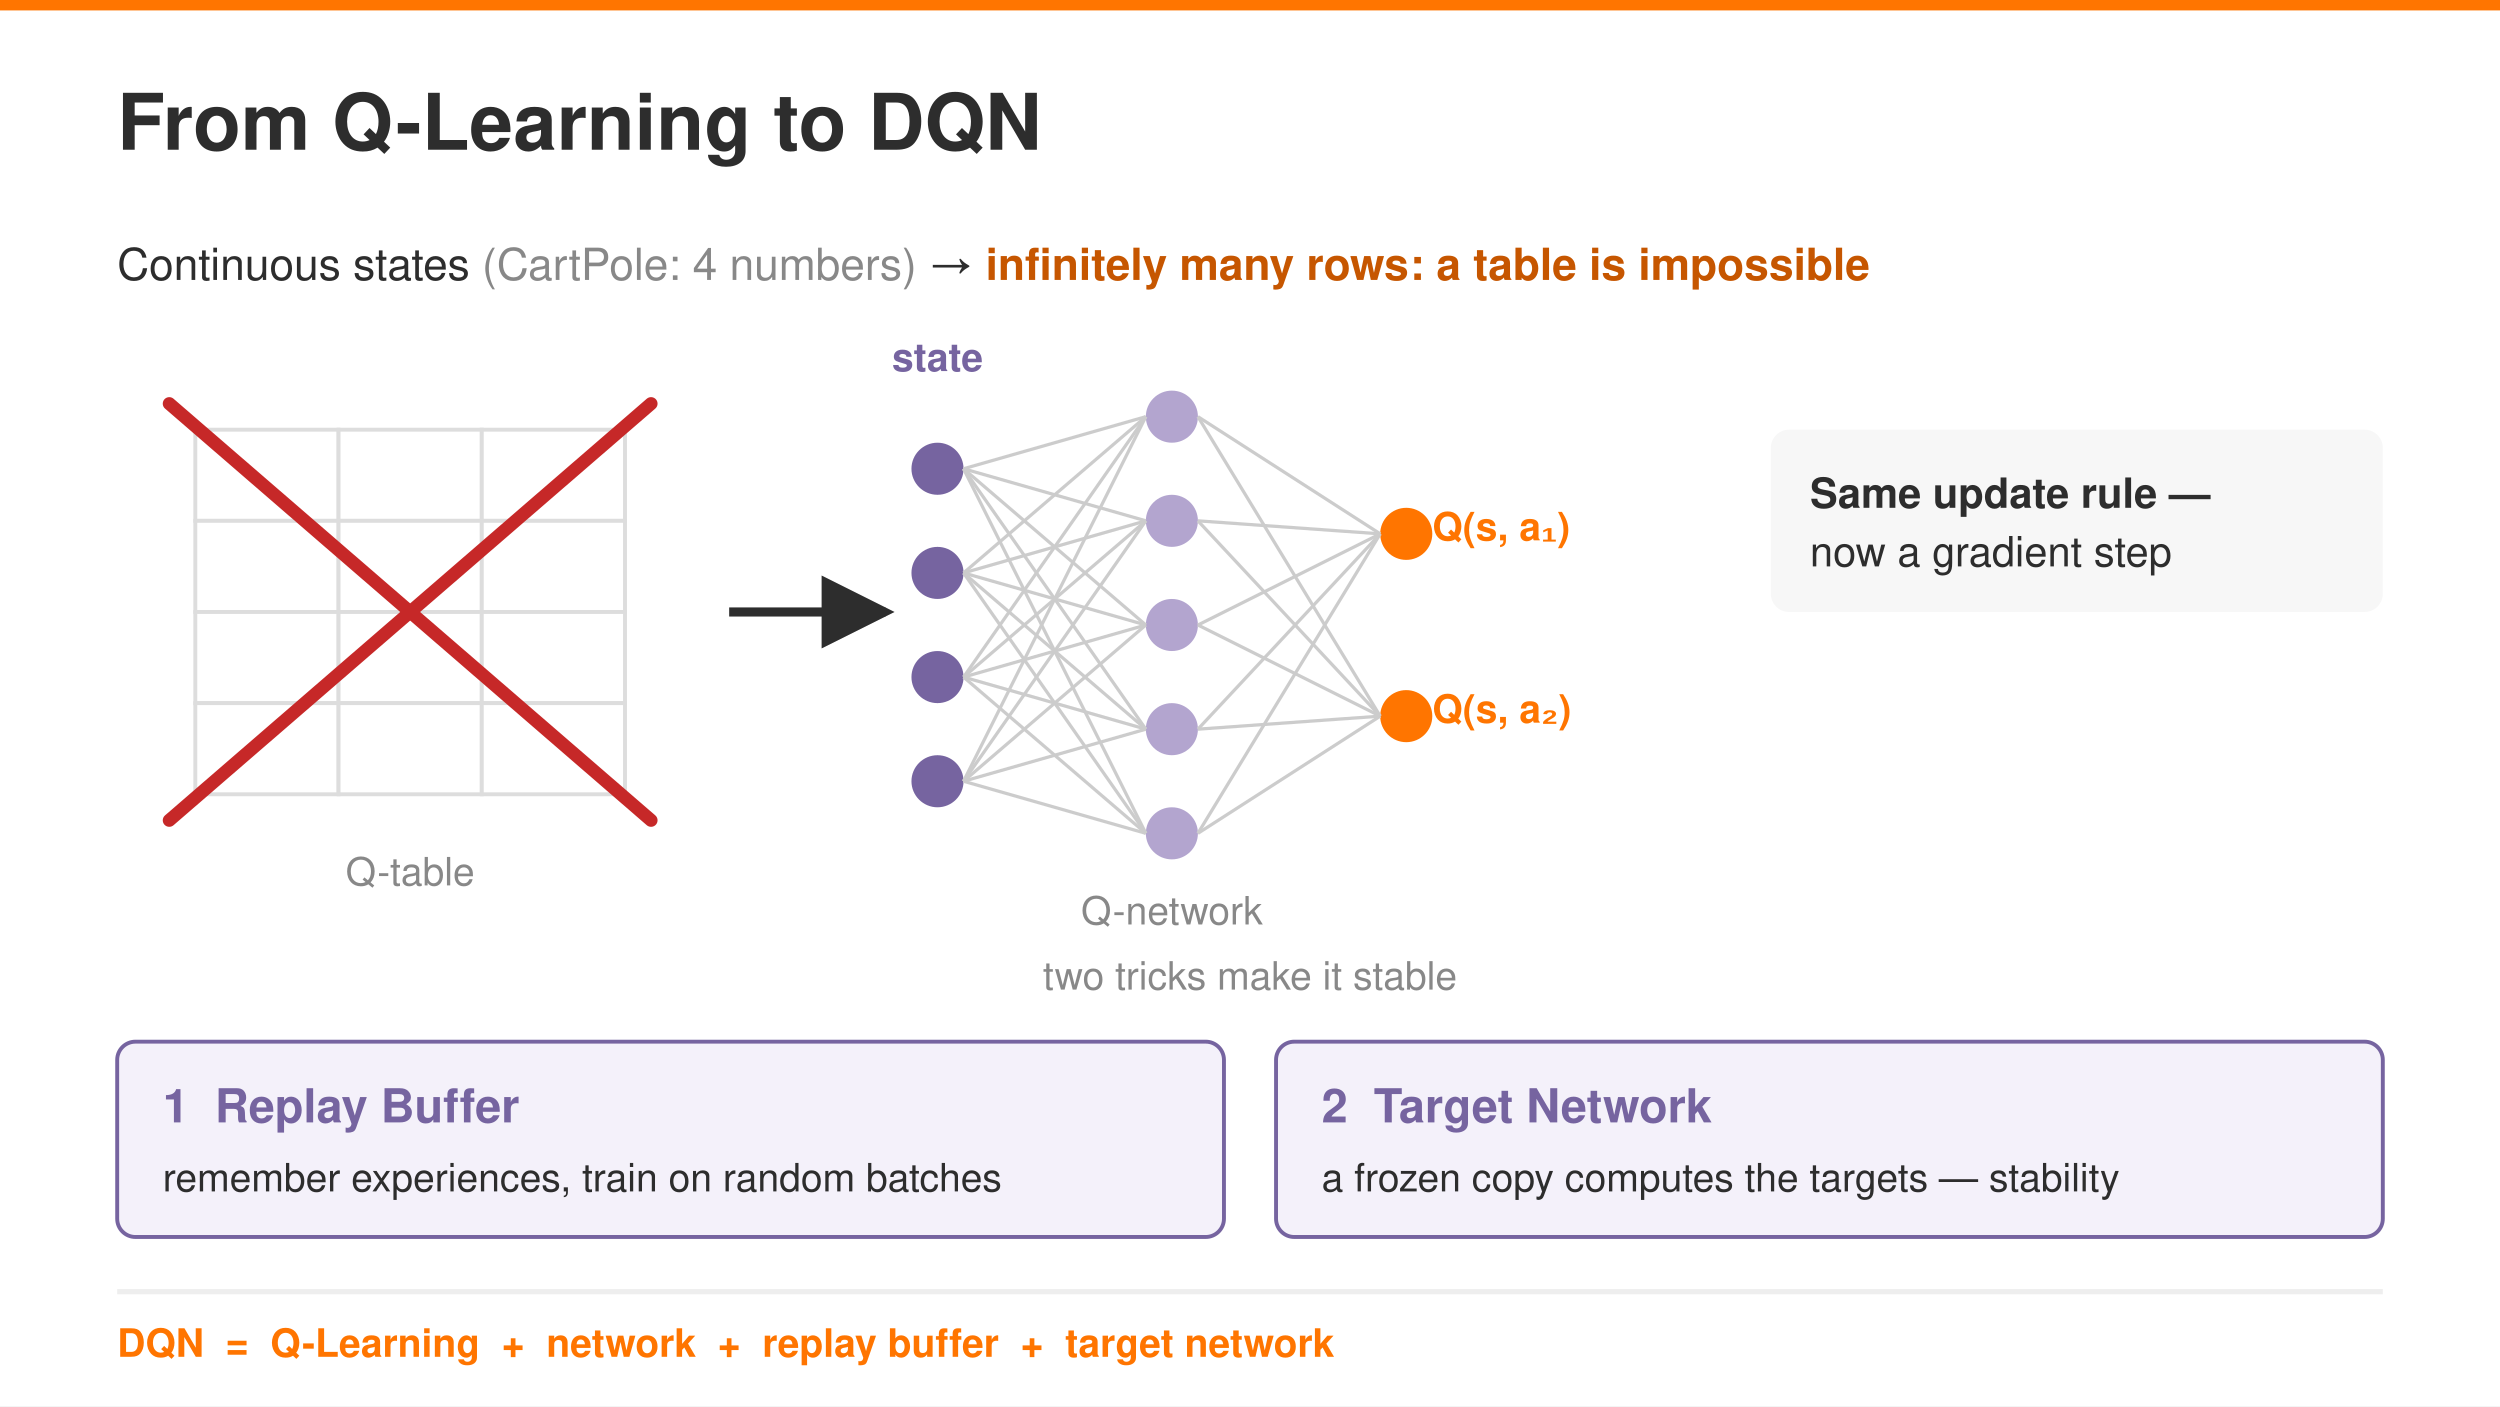
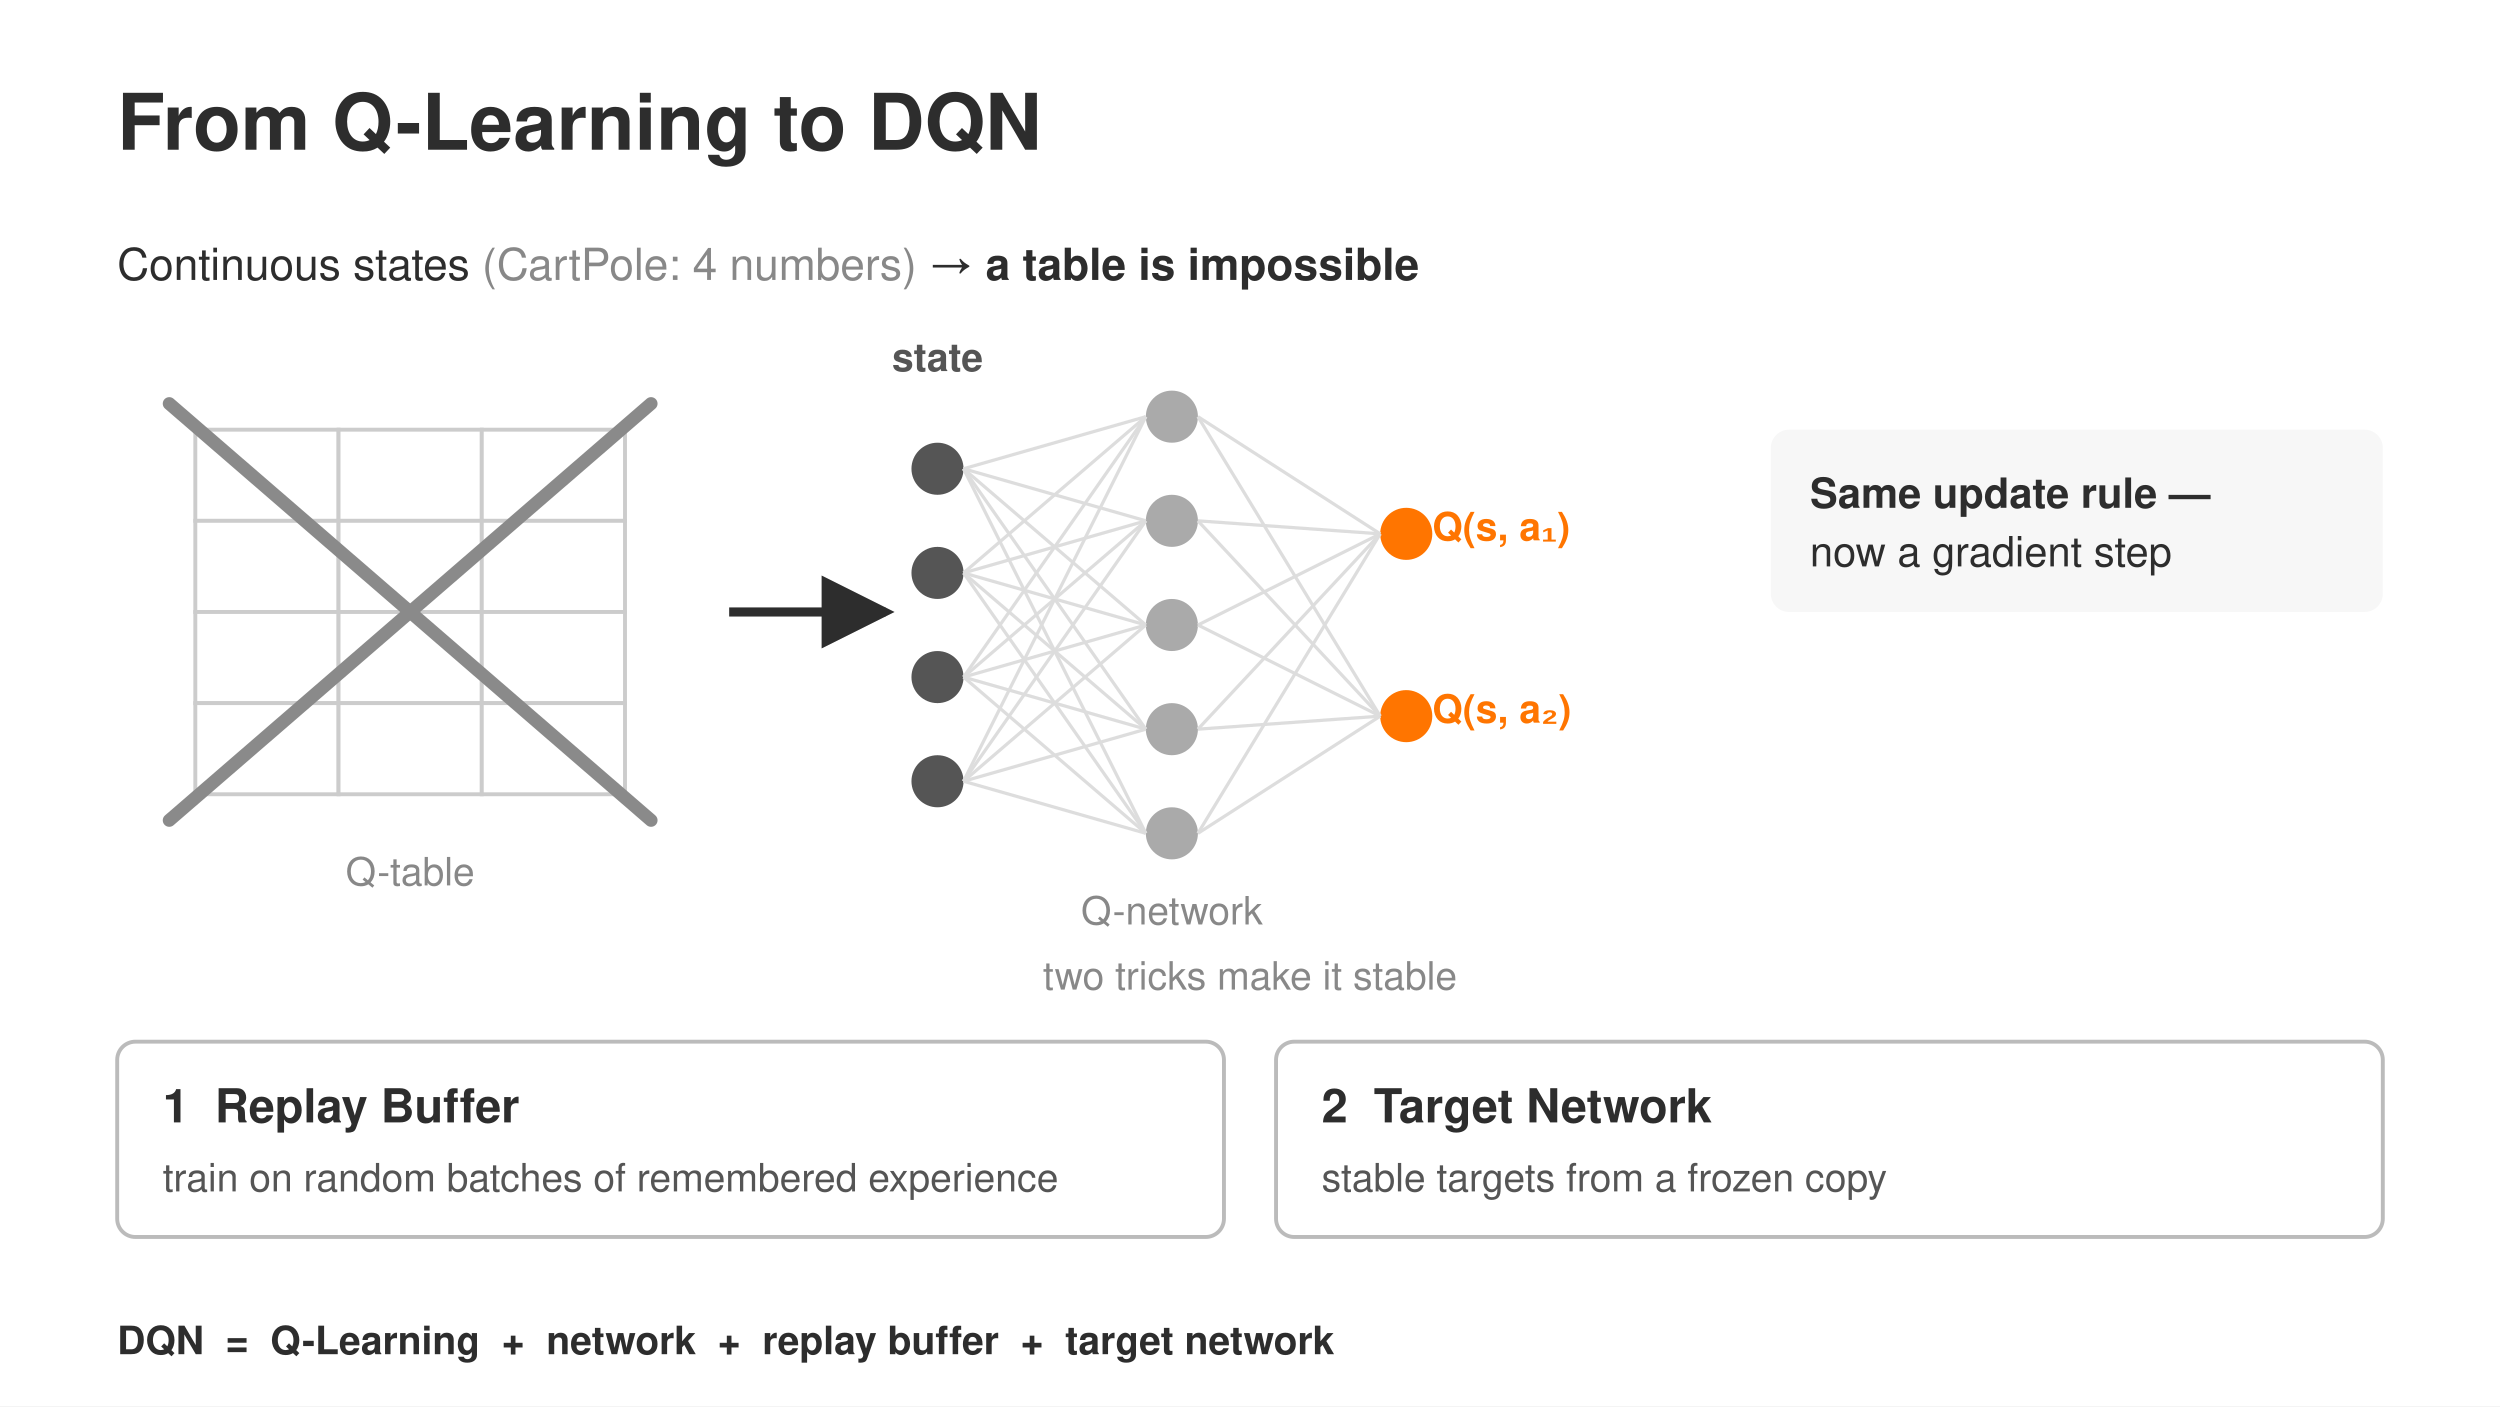
<svg xmlns="http://www.w3.org/2000/svg" viewBox="0 0 1920 1080" font-family="Helvetica Neue, Helvetica, Arial, sans-serif">
  <rect width="1920" height="1080" fill="#ffffff" />
-   <rect x="0" y="0" width="1920" height="8" fill="#ff7500" />
  <text x="90" y="115" font-size="60" font-weight="700" fill="#2d2d2d">From Q-Learning to DQN</text>
-   <text x="90" y="215" font-size="34" fill="#2d2d2d">Continuous states <tspan fill="#888888">(CartPole: 4 numbers)</tspan>  →  <tspan font-weight="700" fill="#c65600">infinitely many rows: a table is impossible</tspan>
+   <text x="90" y="215" font-size="34" fill="#2d2d2d">Continuous states <tspan fill="#888888">(CartPole: 4 numbers)</tspan>  →  <tspan font-weight="700">a table is impossible</tspan>
  </text>
  <g transform="translate(150, 330)">
-     <g stroke="#dddddd" stroke-width="3" fill="#ffffff">
+     <g stroke="#cccccc" stroke-width="3" fill="#ffffff">
      <rect x="0" y="0" width="110" height="70" />
      <rect x="110" y="0" width="110" height="70" />
      <rect x="220" y="0" width="110" height="70" />
      <rect x="0" y="70" width="110" height="70" />
      <rect x="110" y="70" width="110" height="70" />
      <rect x="220" y="70" width="110" height="70" />
      <rect x="0" y="140" width="110" height="70" />
      <rect x="110" y="140" width="110" height="70" />
      <rect x="220" y="140" width="110" height="70" />
      <rect x="0" y="210" width="110" height="70" />
      <rect x="110" y="210" width="110" height="70" />
      <rect x="220" y="210" width="110" height="70" />
    </g>
-     <line x1="-20" y1="300" x2="350" y2="-20" stroke="#c62828" stroke-width="10" stroke-linecap="round" />
-     <line x1="-20" y1="-20" x2="350" y2="300" stroke="#c62828" stroke-width="10" stroke-linecap="round" />
+     <line x1="-20" y1="300" x2="350" y2="-20" stroke="#8a8a8a" stroke-width="10" stroke-linecap="round" />
+     <line x1="-20" y1="-20" x2="350" y2="300" stroke="#8a8a8a" stroke-width="10" stroke-linecap="round" />
    <text x="165" y="350" font-size="30" fill="#888888" text-anchor="middle">Q-table</text>
  </g>
  <path d="M 560 470 L 680 470" stroke="#2d2d2d" stroke-width="7" fill="none" marker-end="url(#arrD)" />
  <g transform="translate(720, 300)">
-     <circle cx="0" cy="60" r="20" fill="#7664a0" />
-     <circle cx="0" cy="140" r="20" fill="#7664a0" />
-     <circle cx="0" cy="220" r="20" fill="#7664a0" />
-     <circle cx="0" cy="300" r="20" fill="#7664a0" />
-     <circle cx="180" cy="20" r="20" fill="#b3a5cf" />
-     <circle cx="180" cy="100" r="20" fill="#b3a5cf" />
-     <circle cx="180" cy="180" r="20" fill="#b3a5cf" />
-     <circle cx="180" cy="260" r="20" fill="#b3a5cf" />
-     <circle cx="180" cy="340" r="20" fill="#b3a5cf" />
+     <circle cx="0" cy="60" r="20" fill="#555555" />
+     <circle cx="0" cy="140" r="20" fill="#555555" />
+     <circle cx="0" cy="220" r="20" fill="#555555" />
+     <circle cx="0" cy="300" r="20" fill="#555555" />
+     <circle cx="180" cy="20" r="20" fill="#aaaaaa" />
+     <circle cx="180" cy="100" r="20" fill="#aaaaaa" />
+     <circle cx="180" cy="180" r="20" fill="#aaaaaa" />
+     <circle cx="180" cy="260" r="20" fill="#aaaaaa" />
+     <circle cx="180" cy="340" r="20" fill="#aaaaaa" />
    <circle cx="360" cy="110" r="20" fill="#ff7500" />
    <circle cx="360" cy="250" r="20" fill="#ff7500" />
-     <g stroke="#cccccc" stroke-width="2.5">
+     <g stroke="#dddddd" stroke-width="2.5">
      <line x1="20" y1="60" x2="160" y2="20" />
      <line x1="20" y1="60" x2="160" y2="100" />
      <line x1="20" y1="60" x2="160" y2="180" />
      <line x1="20" y1="60" x2="160" y2="260" />
      <line x1="20" y1="60" x2="160" y2="340" />
      <line x1="20" y1="140" x2="160" y2="20" />
      <line x1="20" y1="140" x2="160" y2="100" />
      <line x1="20" y1="140" x2="160" y2="180" />
      <line x1="20" y1="140" x2="160" y2="260" />
      <line x1="20" y1="140" x2="160" y2="340" />
      <line x1="20" y1="220" x2="160" y2="20" />
      <line x1="20" y1="220" x2="160" y2="100" />
      <line x1="20" y1="220" x2="160" y2="180" />
      <line x1="20" y1="220" x2="160" y2="260" />
      <line x1="20" y1="220" x2="160" y2="340" />
      <line x1="20" y1="300" x2="160" y2="20" />
      <line x1="20" y1="300" x2="160" y2="100" />
      <line x1="20" y1="300" x2="160" y2="180" />
      <line x1="20" y1="300" x2="160" y2="260" />
      <line x1="20" y1="300" x2="160" y2="340" />
      <line x1="200" y1="20" x2="340" y2="110" />
      <line x1="200" y1="100" x2="340" y2="110" />
      <line x1="200" y1="180" x2="340" y2="110" />
      <line x1="200" y1="260" x2="340" y2="110" />
      <line x1="200" y1="340" x2="340" y2="110" />
      <line x1="200" y1="20" x2="340" y2="250" />
      <line x1="200" y1="100" x2="340" y2="250" />
      <line x1="200" y1="180" x2="340" y2="250" />
      <line x1="200" y1="260" x2="340" y2="250" />
      <line x1="200" y1="340" x2="340" y2="250" />
    </g>
-     <text x="0" y="-15" font-size="30" fill="#7664a0" text-anchor="middle" font-weight="600">state</text>
+     <text x="0" y="-15" font-size="30" fill="#555555" text-anchor="middle" font-weight="600">state</text>
    <text x="380" y="115" font-size="30" fill="#ff7500" font-weight="600">Q(s, a₁)</text>
    <text x="380" y="255" font-size="30" fill="#ff7500" font-weight="600">Q(s, a₂)</text>
    <text x="180" y="410" font-size="30" fill="#888888" text-anchor="middle">Q-network</text>
  </g>
  <rect x="1360" y="330" width="470" height="140" rx="14" fill="#f7f7f7" />
  <text x="1390" y="390" font-size="32" fill="#2d2d2d" font-weight="700">Same update rule —</text>
  <text x="1390" y="435" font-size="32" fill="#2d2d2d">now a gradient step</text>
-   <rect x="90" y="800" width="850" height="150" rx="14" fill="#f4f1fa" stroke="#7664a0" stroke-width="3" />
-   <text x="125" y="862" font-size="36" font-weight="700" fill="#7664a0">1  Replay Buffer</text>
-   <text x="125" y="915" font-size="30" fill="#2d2d2d">remember experiences, train on random batches</text>
-   <rect x="980" y="800" width="850" height="150" rx="14" fill="#f4f1fa" stroke="#7664a0" stroke-width="3" />
-   <text x="1015" y="862" font-size="36" font-weight="700" fill="#7664a0">2  Target Network</text>
-   <text x="1015" y="915" font-size="30" fill="#2d2d2d">a frozen copy computes the targets — stability</text>
  <text x="960" y="760" font-size="30" fill="#888888" text-anchor="middle">two tricks make it stable</text>
-   <rect x="90" y="990" width="1740" height="4" fill="#eeeeee" />
-   <text x="90" y="1042" font-size="30" fill="#ff7500" font-weight="600">DQN  =  Q-Learning  +  network  +  replay buffer  +  target network</text>
+   <rect x="90" y="800" width="850" height="150" rx="14" fill="#ffffff" stroke="#bbbbbb" stroke-width="3" />
+   <text x="125" y="862" font-size="36" font-weight="700" fill="#2d2d2d">1  Replay Buffer</text>
+   <text x="125" y="915" font-size="30" fill="#555555">train on random batches of remembered experience</text>
+   <rect x="980" y="800" width="850" height="150" rx="14" fill="#ffffff" stroke="#bbbbbb" stroke-width="3" />
+   <text x="1015" y="862" font-size="36" font-weight="700" fill="#2d2d2d">2  Target Network</text>
+   <text x="1015" y="915" font-size="30" fill="#555555">stable targets from a frozen copy</text>
+   <text x="90" y="1040" font-size="30" fill="#2d2d2d" font-weight="600">DQN  =  Q-Learning  +  network  +  replay buffer  +  target network</text>
  <defs>
    <marker id="arrD" markerWidth="10" markerHeight="10" refX="7" refY="4" orient="auto">
      <path d="M0,0 L8,4 L0,8 z" fill="#2d2d2d" />
    </marker>
  </defs>
</svg>
